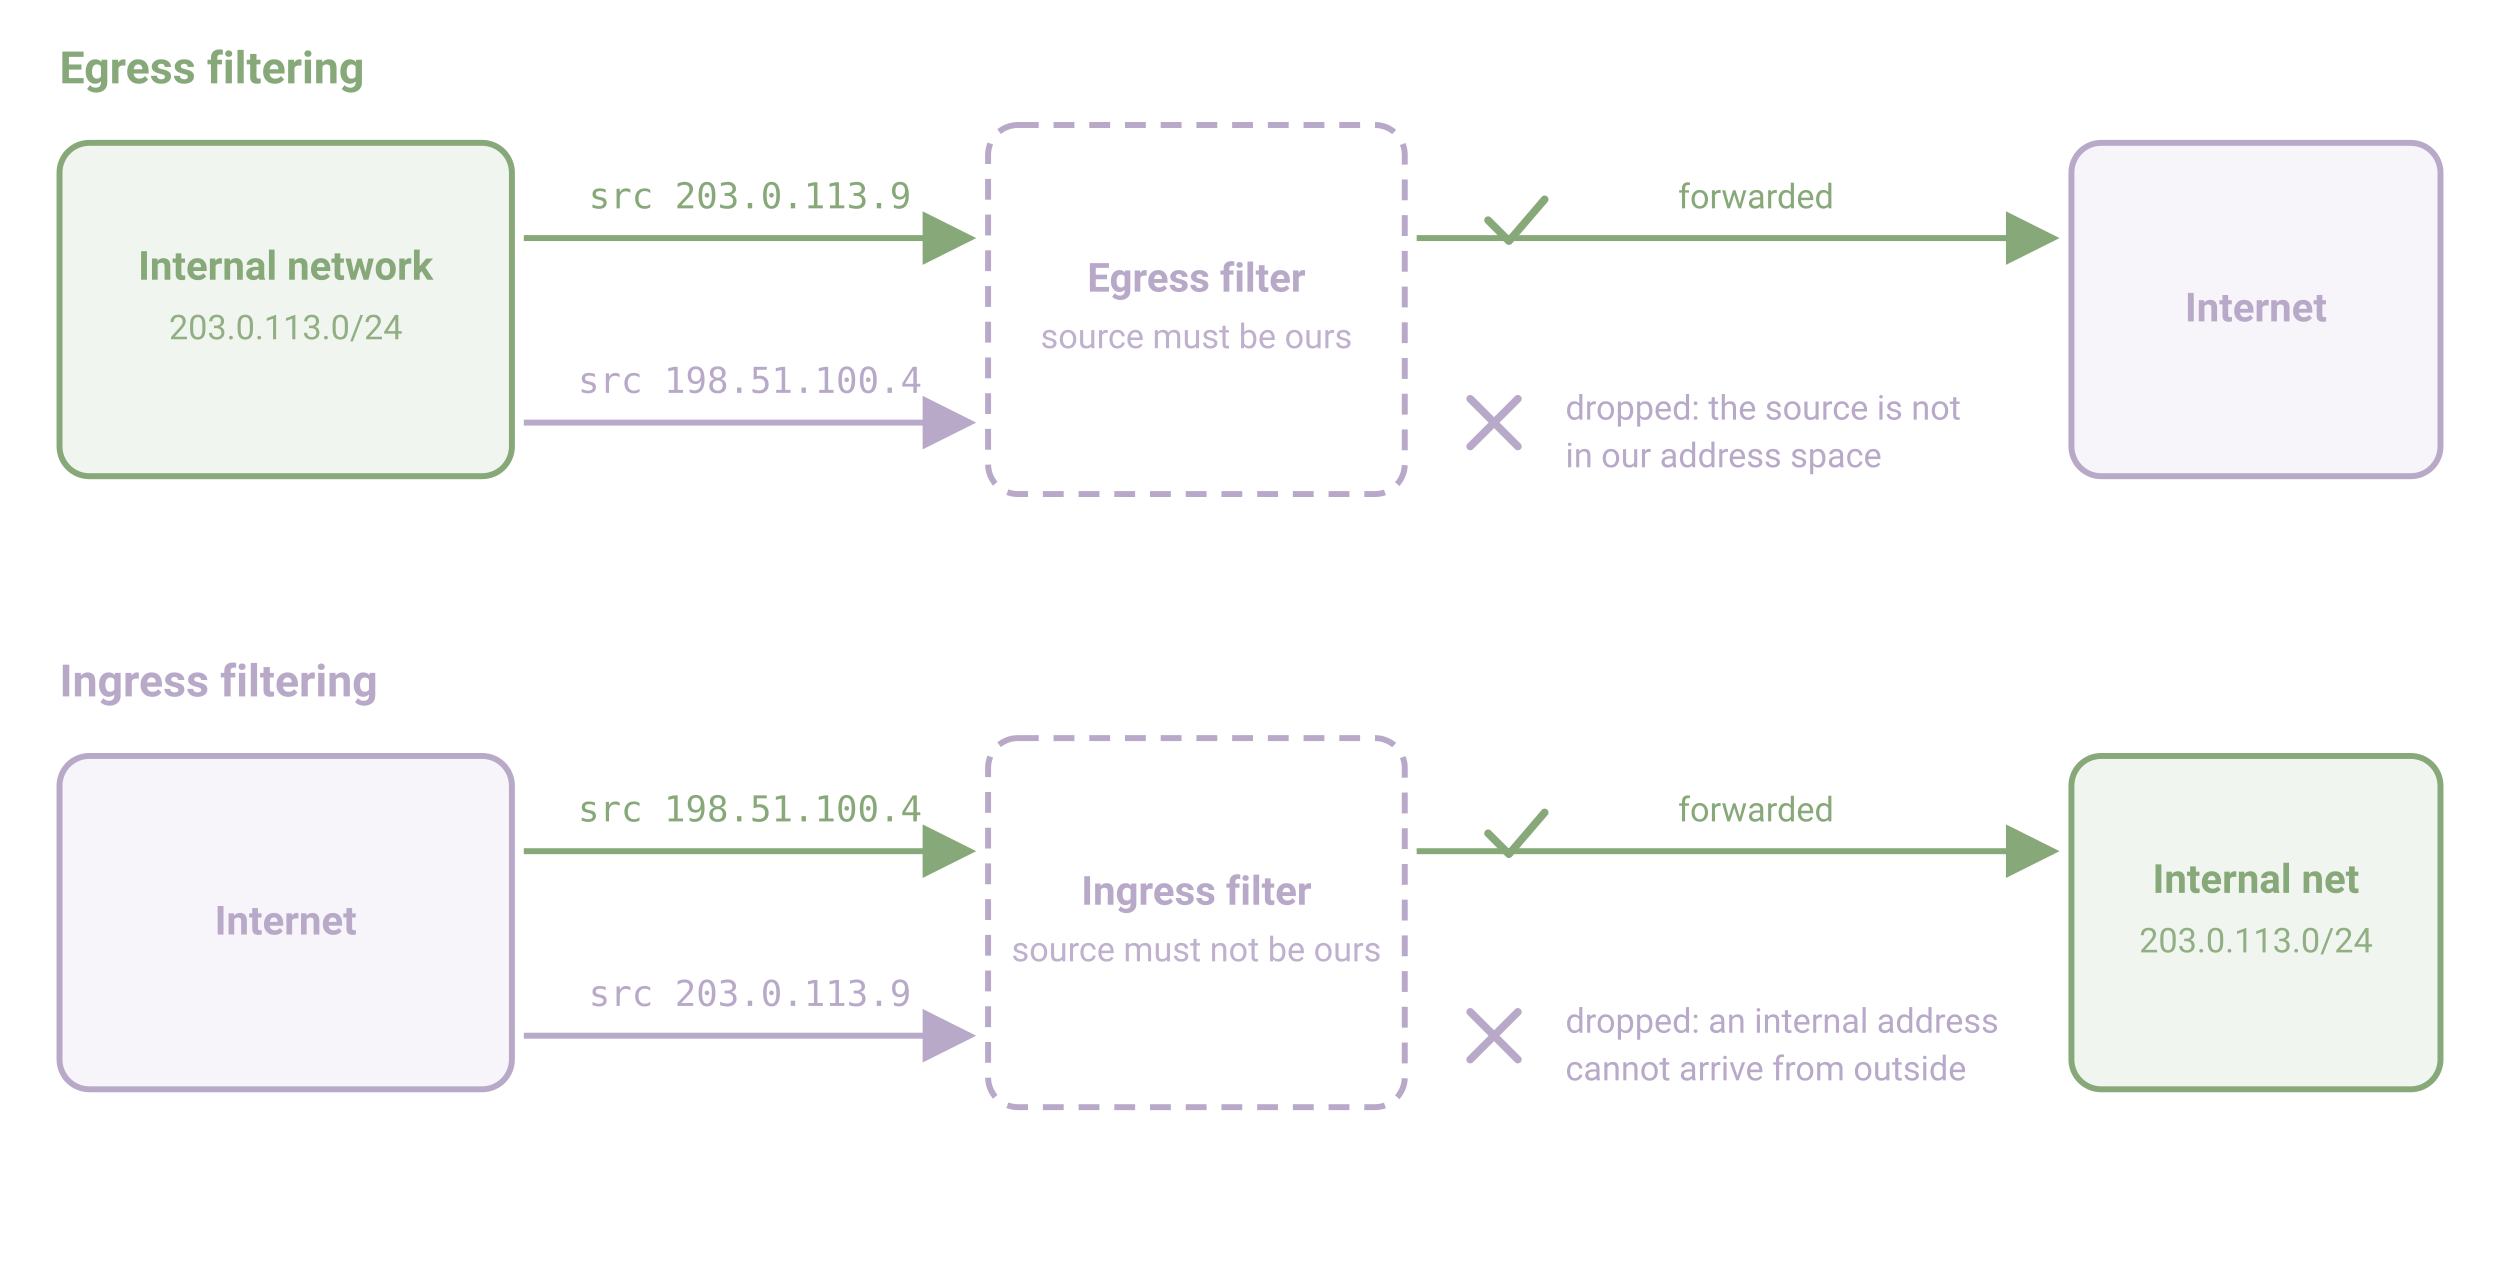
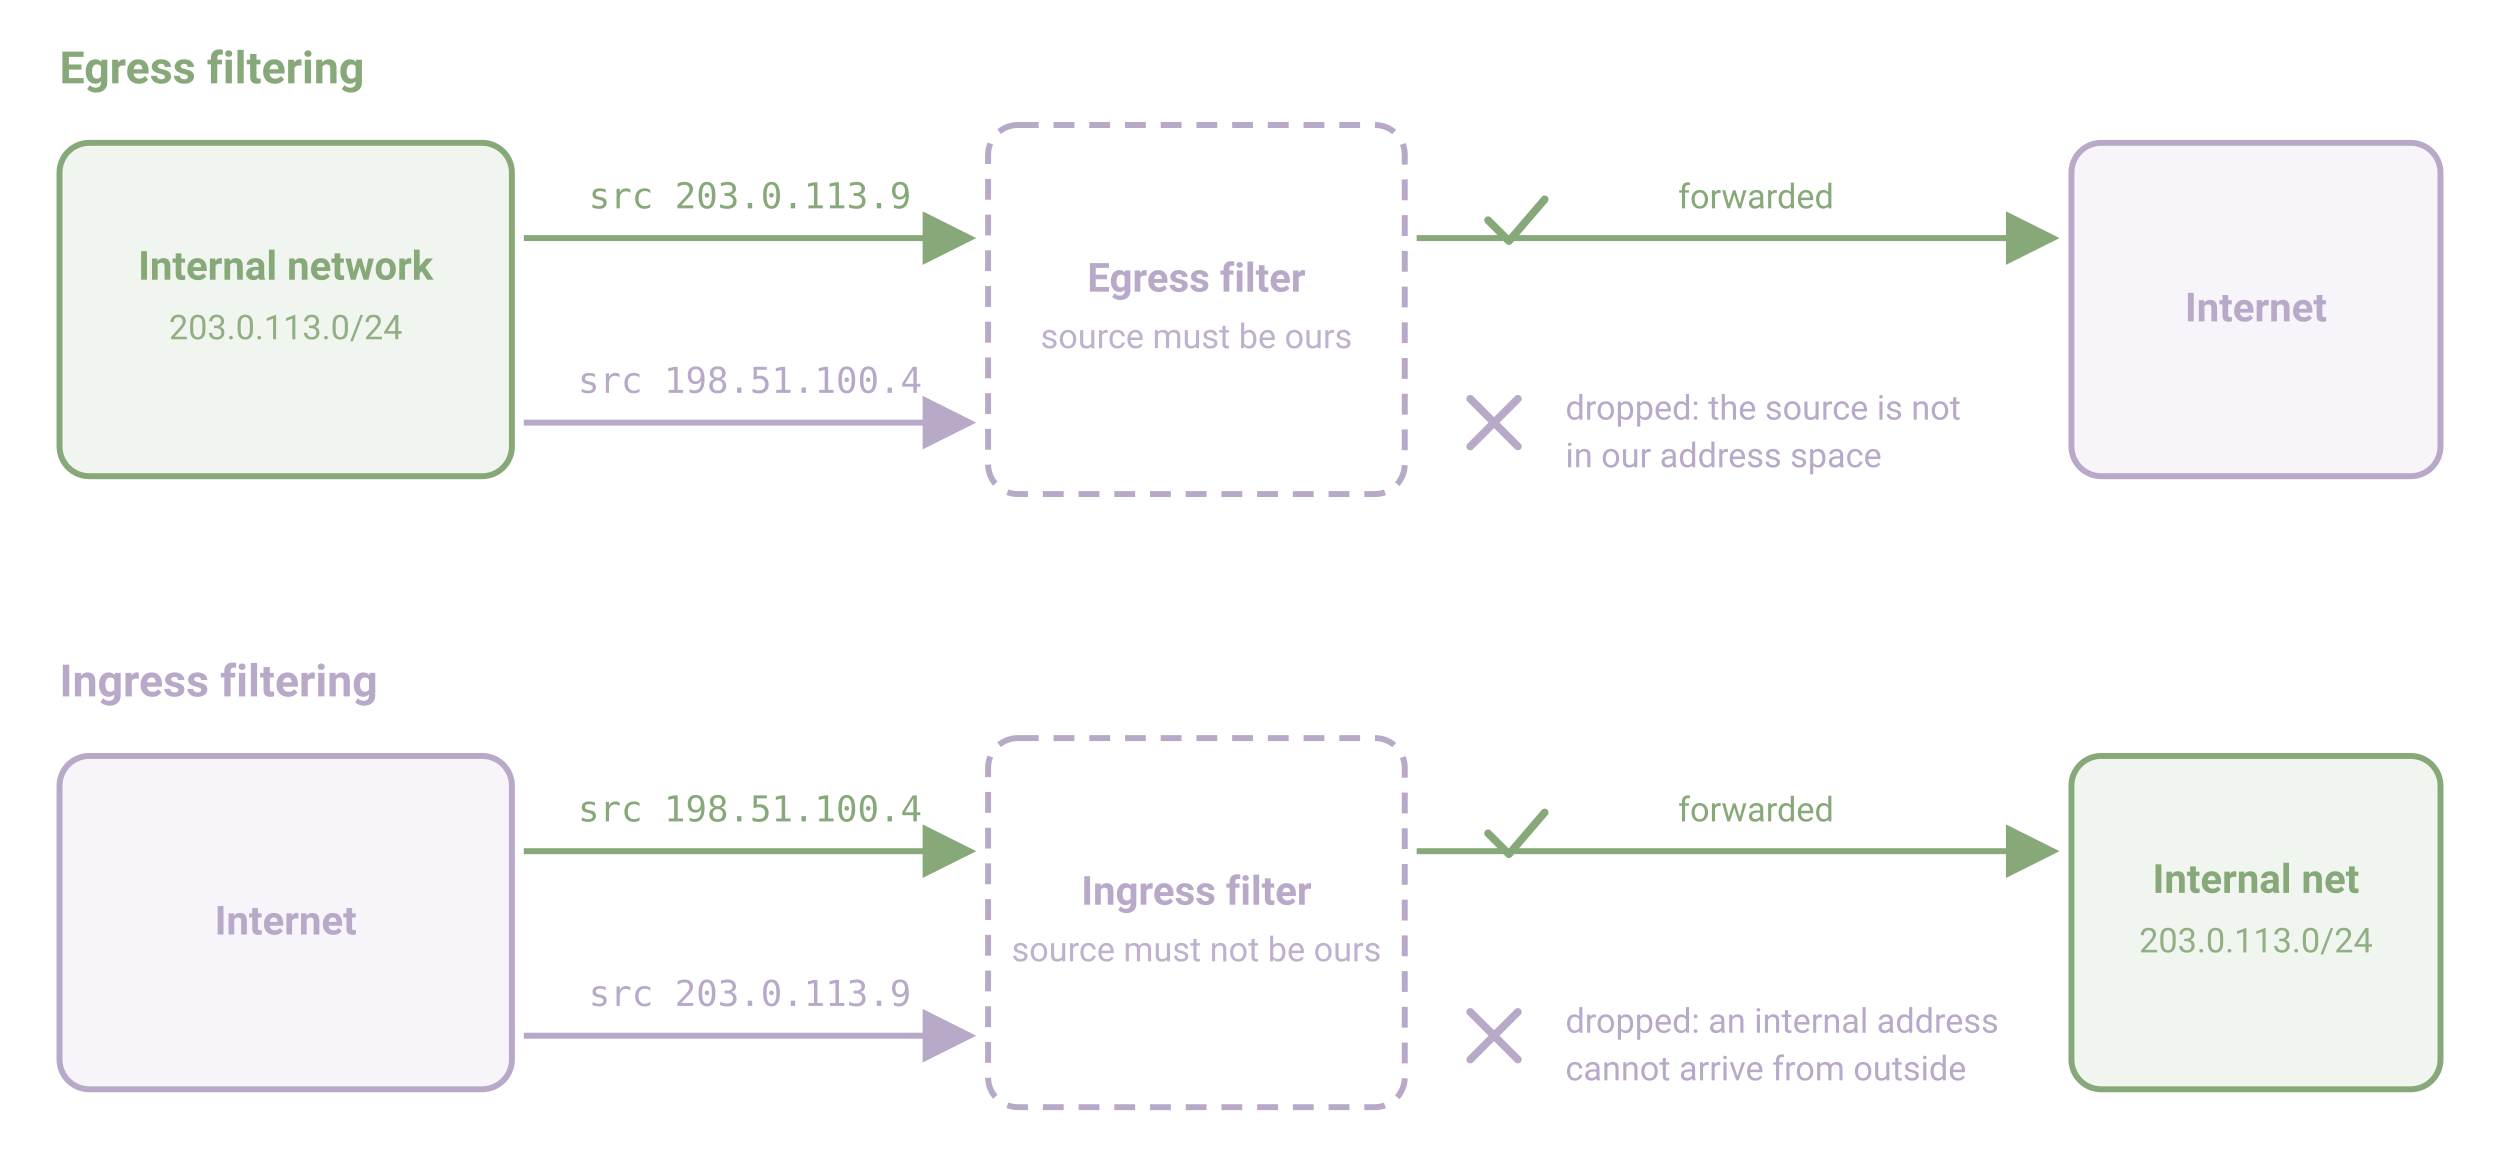
- <svg xmlns="http://www.w3.org/2000/svg" width="840" height="430" viewBox="0 0 840 430" role="img" aria-labelledby="t d">
+ <svg xmlns="http://www.w3.org/2000/svg" width="840" height="393" viewBox="0 0 840 393" role="img" aria-labelledby="t d">
  <defs>
    <marker id="as" markerWidth="9" markerHeight="9" refX="8" refY="4.5" orient="auto">
      <path d="M0,0 L9,4.5 L0,9 Z" fill="#87A878" />
    </marker>
    <marker id="al" markerWidth="9" markerHeight="9" refX="8" refY="4.5" orient="auto">
      <path d="M0,0 L9,4.5 L0,9 Z" fill="#B8A9C9" />
    </marker>
  </defs>
  <style>
 text{font-family:'Segoe UI',system-ui,-apple-system,Roboto,Arial,sans-serif}
 .pt{font-size:15px;font-weight:600}
 .bx{font-size:13.5px;font-weight:600}
 .bs{font-size:11.5px;fill-opacity:.9}
 .pk{font-size:12px;font-family:ui-monospace,'DejaVu Sans Mono',Consolas,monospace}
 .vd{font-size:11.5px}
 .sg{fill:#87A878}.lv{fill:#B8A9C9}
</style>
  <text class="pt sg" x="20" y="28">Egress filtering </text>
  <g>
    <rect x="20" y="48" width="152" height="112" rx="10" fill="#87A878" fill-opacity=".12" stroke="#87A878" stroke-width="2" />
    <text class="bx sg" x="96" y="94" text-anchor="middle">Internal network</text>
    <text class="bs sg" x="96" y="114" text-anchor="middle">203.0.113.0/24</text>
    <rect x="332" y="42" width="140" height="124" rx="10" fill="none" stroke="#B8A9C9" stroke-width="2" stroke-dasharray="7 5" />
    <text class="bx lv" x="402" y="98" text-anchor="middle">Egress filter</text>
    <text class="bs lv" x="402" y="117" text-anchor="middle">source must be ours</text>
    <rect x="696" y="48" width="124" height="112" rx="10" fill="#B8A9C9" fill-opacity=".12" stroke="#B8A9C9" stroke-width="2" />
    <text class="bx lv" x="758" y="108" text-anchor="middle">Internet</text>
    <text class="pk sg" x="252" y="70" text-anchor="middle">src 203.0.113.9</text>
    <line x1="176" y1="80" x2="326" y2="80" stroke="#87A878" stroke-width="2" marker-end="url(#as)" />
    <line x1="476" y1="80" x2="690" y2="80" stroke="#87A878" stroke-width="2" marker-end="url(#as)" />
    <path d="M500 74 l7 7 l12 -14" fill="none" stroke="#87A878" stroke-width="2.6" stroke-linecap="round" stroke-linejoin="round" />
    <text class="vd sg" x="590" y="70" text-anchor="middle">forwarded</text>
    <text class="pk lv" x="252" y="132" text-anchor="middle">src 198.51.100.4</text>
    <line x1="176" y1="142" x2="326" y2="142" stroke="#B8A9C9" stroke-width="2" marker-end="url(#al)" />
    <g stroke="#B8A9C9" stroke-width="2.6" stroke-linecap="round">
      <line x1="494" y1="134" x2="510" y2="150" />
      <line x1="510" y1="134" x2="494" y2="150" />
    </g>
    <text class="vd lv" x="526" y="141">dropped: the source is not</text>
    <text class="vd lv" x="526" y="157">in our address space</text>
  </g>
  <text class="pt lv" x="20" y="234">Ingress filtering </text>
  <g>
    <rect x="20" y="254" width="152" height="112" rx="10" fill="#B8A9C9" fill-opacity=".12" stroke="#B8A9C9" stroke-width="2" />
    <text class="bx lv" x="96" y="314" text-anchor="middle">Internet</text>
    <rect x="332" y="248" width="140" height="124" rx="10" fill="none" stroke="#B8A9C9" stroke-width="2" stroke-dasharray="7 5" />
    <text class="bx lv" x="402" y="304" text-anchor="middle">Ingress filter</text>
    <text class="bs lv" x="402" y="323" text-anchor="middle">source must not be ours</text>
    <rect x="696" y="254" width="124" height="112" rx="10" fill="#87A878" fill-opacity=".12" stroke="#87A878" stroke-width="2" />
    <text class="bx sg" x="758" y="300" text-anchor="middle">Internal net</text>
    <text class="bs sg" x="758" y="320" text-anchor="middle">203.0.113.0/24</text>
    <text class="pk sg" x="252" y="276" text-anchor="middle">src 198.51.100.4</text>
    <line x1="176" y1="286" x2="326" y2="286" stroke="#87A878" stroke-width="2" marker-end="url(#as)" />
    <line x1="476" y1="286" x2="690" y2="286" stroke="#87A878" stroke-width="2" marker-end="url(#as)" />
    <path d="M500 280 l7 7 l12 -14" fill="none" stroke="#87A878" stroke-width="2.6" stroke-linecap="round" stroke-linejoin="round" />
    <text class="vd sg" x="590" y="276" text-anchor="middle">forwarded</text>
    <text class="pk lv" x="252" y="338" text-anchor="middle">src 203.0.113.9</text>
    <line x1="176" y1="348" x2="326" y2="348" stroke="#B8A9C9" stroke-width="2" marker-end="url(#al)" />
    <g stroke="#B8A9C9" stroke-width="2.6" stroke-linecap="round">
      <line x1="494" y1="340" x2="510" y2="356" />
      <line x1="510" y1="340" x2="494" y2="356" />
    </g>
    <text class="vd lv" x="526" y="347">dropped: an internal address</text>
    <text class="vd lv" x="526" y="363">cannot arrive from outside</text>
  </g>
</svg>
